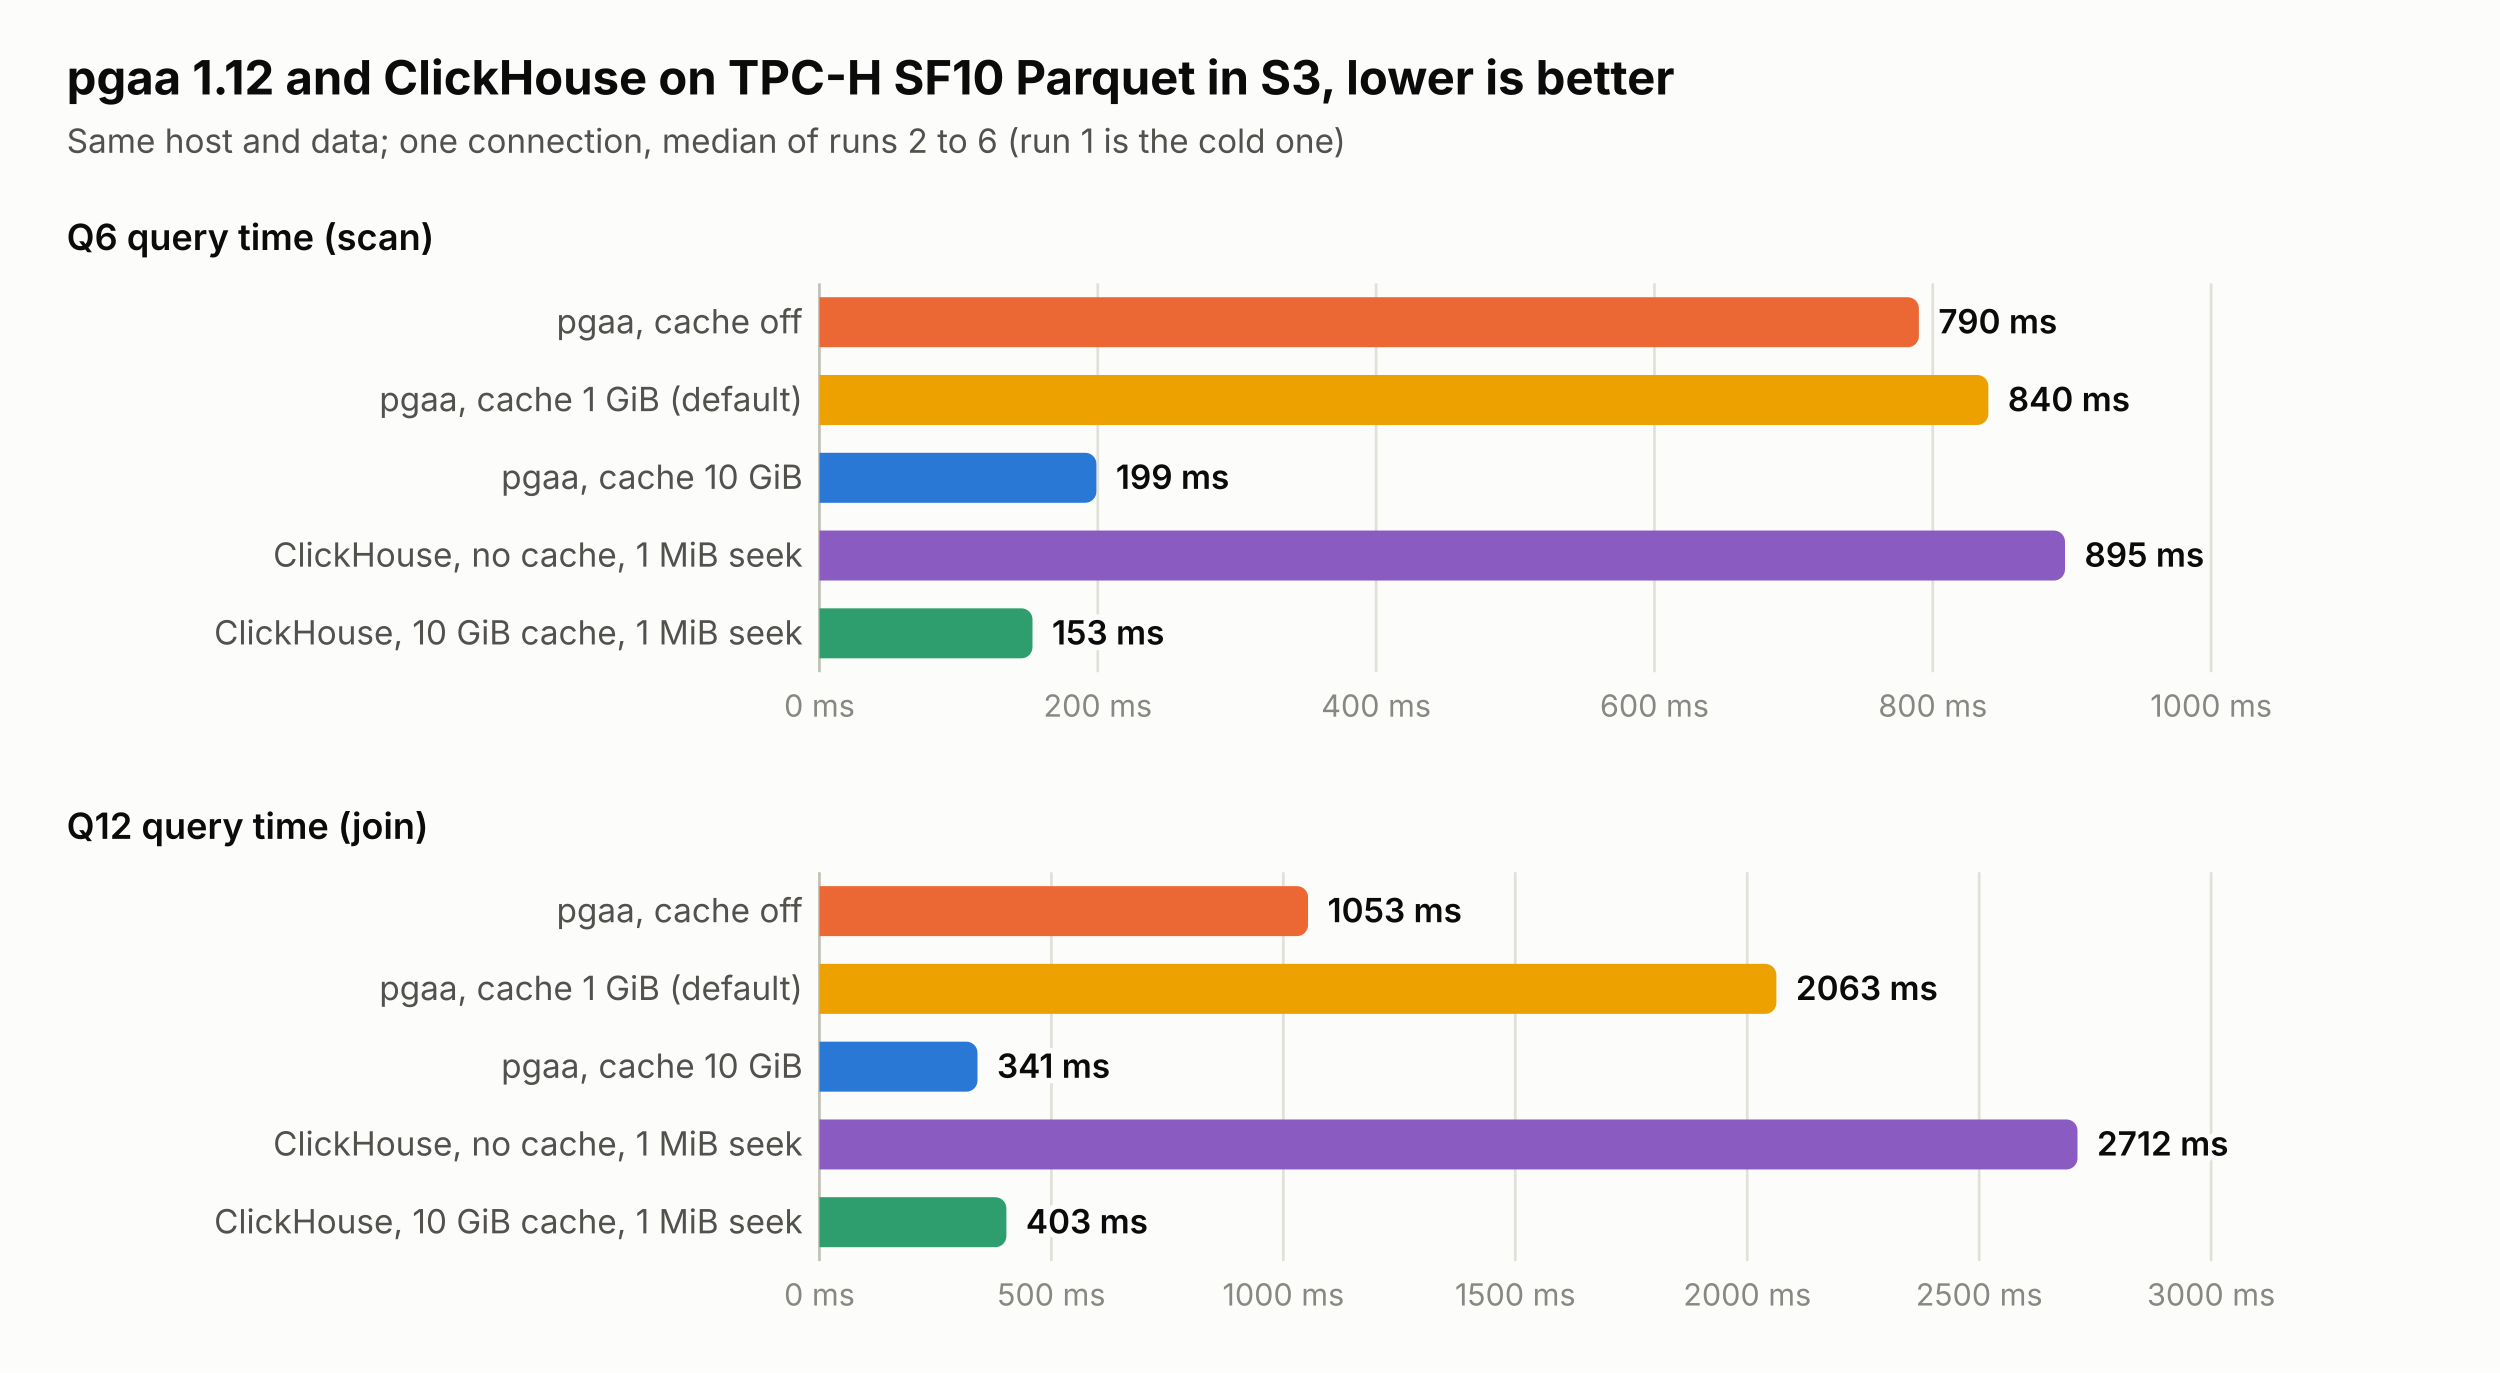
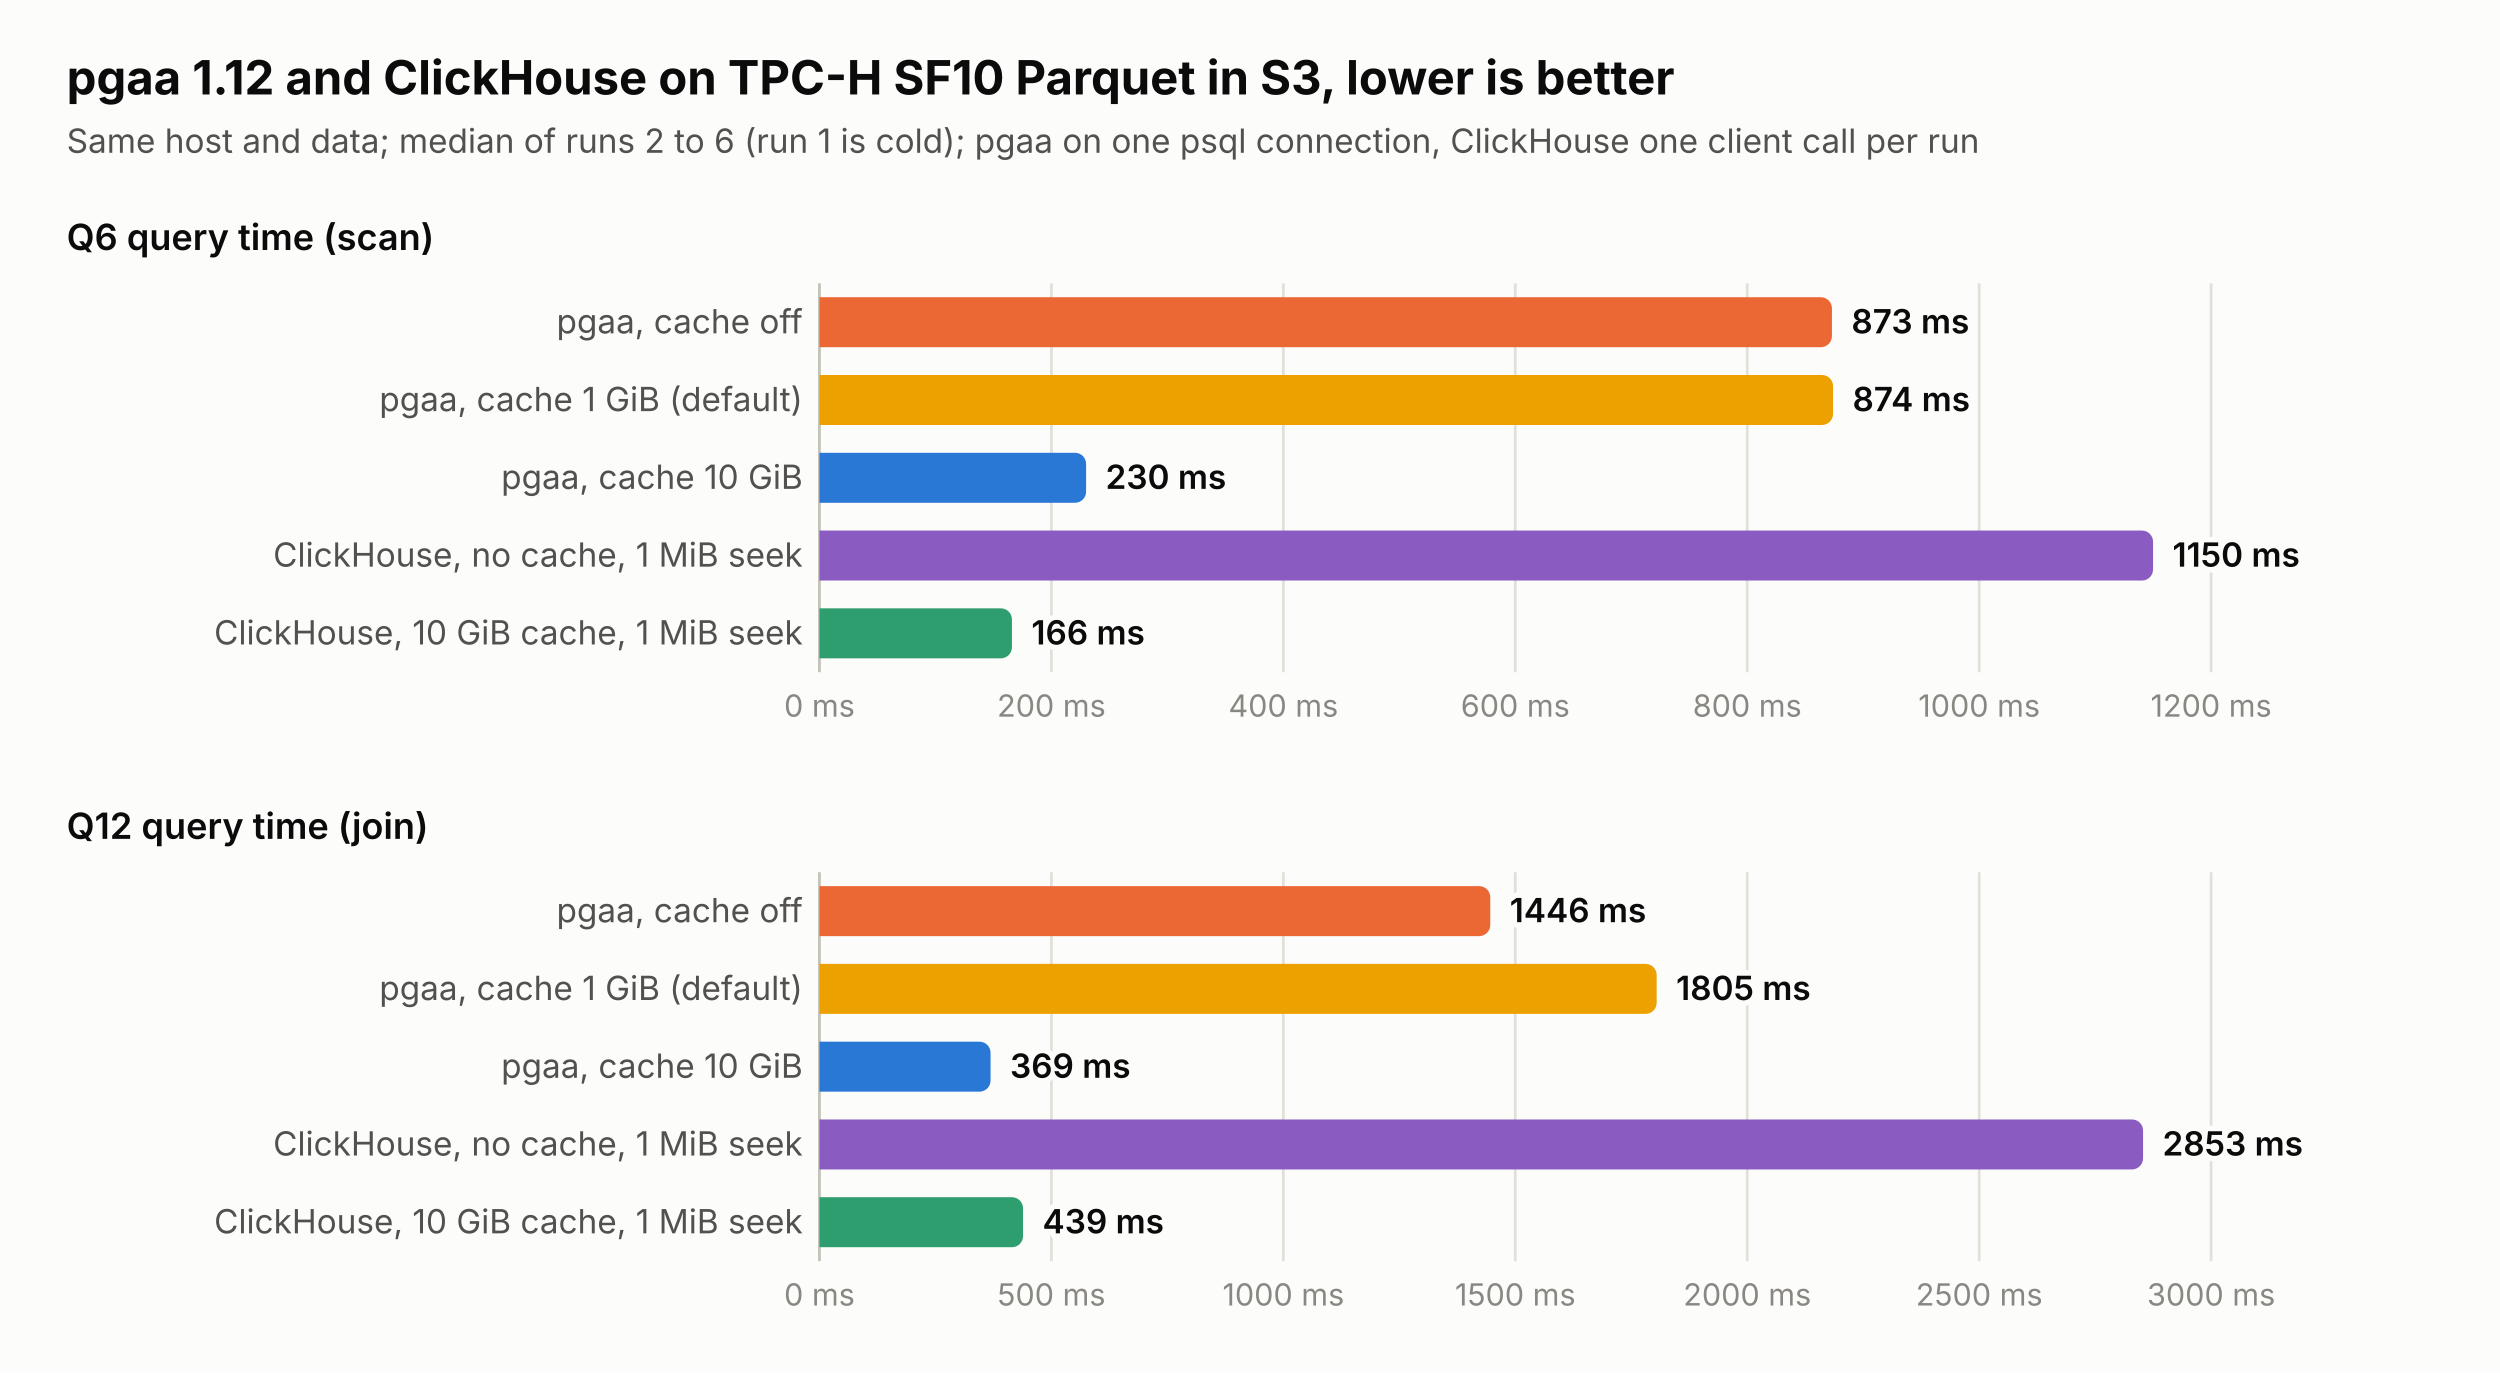
<svg xmlns="http://www.w3.org/2000/svg" viewBox="0 0 900 494" width="900" height="494" role="img" aria-labelledby="t d" font-family="system-ui, -apple-system, 'Segoe UI', sans-serif">
  <rect width="900" height="494" fill="#fcfcfb" />
  <text x="24" y="34" font-size="17" font-weight="700" fill="#0b0b0b">pgaa 1.12 and ClickHouse on TPC-H SF10 Parquet in S3, lower is better</text>
-   <text x="24" y="55" font-size="12" fill="#52514e">Same host and data; one connection, median of runs 2 to 6 (run 1 is the cold one)</text>
+   <text x="24" y="55" font-size="12" fill="#52514e">Same host and data; median of runs 2 to 6 (run 1 is cold); pgaa on one psql connection, ClickHouse one client call per run</text>
  <text x="24" y="90" font-size="13" font-weight="600" fill="#0b0b0b">Q6 query time (scan)</text>
  <text x="295.0" y="258" font-size="11" text-anchor="middle" fill="#898781">0 ms</text>
-   <line x1="395.2" y1="102" x2="395.2" y2="242" stroke="#e1e0d9" stroke-width="1" />
-   <text x="395.2" y="258" font-size="11" text-anchor="middle" fill="#898781">200 ms</text>
-   <line x1="495.4" y1="102" x2="495.4" y2="242" stroke="#e1e0d9" stroke-width="1" />
-   <text x="495.4" y="258" font-size="11" text-anchor="middle" fill="#898781">400 ms</text>
-   <line x1="595.6" y1="102" x2="595.6" y2="242" stroke="#e1e0d9" stroke-width="1" />
-   <text x="595.6" y="258" font-size="11" text-anchor="middle" fill="#898781">600 ms</text>
-   <line x1="695.8" y1="102" x2="695.8" y2="242" stroke="#e1e0d9" stroke-width="1" />
-   <text x="695.8" y="258" font-size="11" text-anchor="middle" fill="#898781">800 ms</text>
+   <line x1="378.5" y1="102" x2="378.5" y2="242" stroke="#e1e0d9" stroke-width="1" />
+   <text x="378.5" y="258" font-size="11" text-anchor="middle" fill="#898781">200 ms</text>
+   <line x1="462.0" y1="102" x2="462.0" y2="242" stroke="#e1e0d9" stroke-width="1" />
+   <text x="462.0" y="258" font-size="11" text-anchor="middle" fill="#898781">400 ms</text>
+   <line x1="545.5" y1="102" x2="545.5" y2="242" stroke="#e1e0d9" stroke-width="1" />
+   <text x="545.5" y="258" font-size="11" text-anchor="middle" fill="#898781">600 ms</text>
+   <line x1="629.0" y1="102" x2="629.0" y2="242" stroke="#e1e0d9" stroke-width="1" />
+   <text x="629.0" y="258" font-size="11" text-anchor="middle" fill="#898781">800 ms</text>
+   <line x1="712.5" y1="102" x2="712.5" y2="242" stroke="#e1e0d9" stroke-width="1" />
+   <text x="712.5" y="258" font-size="11" text-anchor="middle" fill="#898781">1000 ms</text>
  <line x1="796.0" y1="102" x2="796.0" y2="242" stroke="#e1e0d9" stroke-width="1" />
-   <text x="796.0" y="258" font-size="11" text-anchor="middle" fill="#898781">1000 ms</text>
+   <text x="796.0" y="258" font-size="11" text-anchor="middle" fill="#898781">1200 ms</text>
  <line x1="295.0" y1="102" x2="295.0" y2="242" stroke="#c3c2b7" stroke-width="1" />
-   <path d="M295.0,107.0 h391.8 a4.0,4.0 0 0 1 4.0,4.0 v10.0 a4.0,4.0 0 0 1 -4.0,4.0 h-391.8 z" fill="#eb6834" />
+   <path d="M295.0,107.0 h360.5 a4.0,4.0 0 0 1 4.0,4.0 v10.0 a4.0,4.0 0 0 1 -4.0,4.0 h-360.5 z" fill="#eb6834" />
  <text x="289" y="120.0" font-size="12" text-anchor="end" fill="#52514e">pgaa, cache off</text>
-   <text x="697.8" y="120.0" font-size="12" font-weight="600" fill="#0b0b0b" stroke="#fcfcfb" stroke-width="4" stroke-linejoin="round" paint-order="stroke">790 ms</text>
-   <path d="M295.0,135.0 h416.8 a4.0,4.0 0 0 1 4.0,4.0 v10.0 a4.0,4.0 0 0 1 -4.0,4.0 h-416.8 z" fill="#eda100" />
+   <text x="666.5" y="120.0" font-size="12" font-weight="600" fill="#0b0b0b" stroke="#fcfcfb" stroke-width="4" stroke-linejoin="round" paint-order="stroke">873 ms</text>
+   <path d="M295.0,135.0 h360.9 a4.0,4.0 0 0 1 4.0,4.0 v10.0 a4.0,4.0 0 0 1 -4.0,4.0 h-360.9 z" fill="#eda100" />
  <text x="289" y="148.0" font-size="12" text-anchor="end" fill="#52514e">pgaa, cache 1 GiB (default)</text>
-   <text x="722.8" y="148.0" font-size="12" font-weight="600" fill="#0b0b0b" stroke="#fcfcfb" stroke-width="4" stroke-linejoin="round" paint-order="stroke">840 ms</text>
-   <path d="M295.0,163.0 h95.7 a4.0,4.0 0 0 1 4.0,4.0 v10.0 a4.0,4.0 0 0 1 -4.0,4.0 h-95.7 z" fill="#2a78d6" />
+   <text x="666.9" y="148.0" font-size="12" font-weight="600" fill="#0b0b0b" stroke="#fcfcfb" stroke-width="4" stroke-linejoin="round" paint-order="stroke">874 ms</text>
+   <path d="M295.0,163.0 h92.0 a4.0,4.0 0 0 1 4.0,4.0 v10.0 a4.0,4.0 0 0 1 -4.0,4.0 h-92.0 z" fill="#2a78d6" />
  <text x="289" y="176.0" font-size="12" text-anchor="end" fill="#52514e">pgaa, cache 10 GiB</text>
-   <text x="401.7" y="176.0" font-size="12" font-weight="600" fill="#0b0b0b" stroke="#fcfcfb" stroke-width="4" stroke-linejoin="round" paint-order="stroke">199 ms</text>
-   <path d="M295.0,191.0 h444.4 a4.0,4.0 0 0 1 4.0,4.0 v10.0 a4.0,4.0 0 0 1 -4.0,4.0 h-444.4 z" fill="#8a5cc2" />
+   <text x="398.0" y="176.0" font-size="12" font-weight="600" fill="#0b0b0b" stroke="#fcfcfb" stroke-width="4" stroke-linejoin="round" paint-order="stroke">230 ms</text>
+   <path d="M295.0,191.0 h476.1 a4.0,4.0 0 0 1 4.0,4.0 v10.0 a4.0,4.0 0 0 1 -4.0,4.0 h-476.1 z" fill="#8a5cc2" />
  <text x="289" y="204.0" font-size="12" text-anchor="end" fill="#52514e">ClickHouse, no cache, 1 MiB seek</text>
-   <text x="750.4" y="204.0" font-size="12" font-weight="600" fill="#0b0b0b" stroke="#fcfcfb" stroke-width="4" stroke-linejoin="round" paint-order="stroke">895 ms</text>
-   <path d="M295.0,219.0 h72.7 a4.0,4.0 0 0 1 4.0,4.0 v10.0 a4.0,4.0 0 0 1 -4.0,4.0 h-72.7 z" fill="#2f9e6e" />
+   <text x="782.1" y="204.0" font-size="12" font-weight="600" fill="#0b0b0b" stroke="#fcfcfb" stroke-width="4" stroke-linejoin="round" paint-order="stroke">1150 ms</text>
+   <path d="M295.0,219.0 h65.3 a4.0,4.0 0 0 1 4.0,4.0 v10.0 a4.0,4.0 0 0 1 -4.0,4.0 h-65.3 z" fill="#2f9e6e" />
  <text x="289" y="232.0" font-size="12" text-anchor="end" fill="#52514e">ClickHouse, 10 GiB cache, 1 MiB seek</text>
-   <text x="378.7" y="232.0" font-size="12" font-weight="600" fill="#0b0b0b" stroke="#fcfcfb" stroke-width="4" stroke-linejoin="round" paint-order="stroke">153 ms</text>
+   <text x="371.3" y="232.0" font-size="12" font-weight="600" fill="#0b0b0b" stroke="#fcfcfb" stroke-width="4" stroke-linejoin="round" paint-order="stroke">166 ms</text>
  <text x="24" y="302" font-size="13" font-weight="600" fill="#0b0b0b">Q12 query time (join)</text>
  <text x="295.0" y="470" font-size="11" text-anchor="middle" fill="#898781">0 ms</text>
  <line x1="378.5" y1="314" x2="378.5" y2="454" stroke="#e1e0d9" stroke-width="1" />
  <text x="378.5" y="470" font-size="11" text-anchor="middle" fill="#898781">500 ms</text>
  <line x1="462.0" y1="314" x2="462.0" y2="454" stroke="#e1e0d9" stroke-width="1" />
  <text x="462.0" y="470" font-size="11" text-anchor="middle" fill="#898781">1000 ms</text>
  <line x1="545.5" y1="314" x2="545.5" y2="454" stroke="#e1e0d9" stroke-width="1" />
  <text x="545.5" y="470" font-size="11" text-anchor="middle" fill="#898781">1500 ms</text>
  <line x1="629.0" y1="314" x2="629.0" y2="454" stroke="#e1e0d9" stroke-width="1" />
  <text x="629.0" y="470" font-size="11" text-anchor="middle" fill="#898781">2000 ms</text>
  <line x1="712.5" y1="314" x2="712.5" y2="454" stroke="#e1e0d9" stroke-width="1" />
  <text x="712.5" y="470" font-size="11" text-anchor="middle" fill="#898781">2500 ms</text>
  <line x1="796.0" y1="314" x2="796.0" y2="454" stroke="#e1e0d9" stroke-width="1" />
  <text x="796.0" y="470" font-size="11" text-anchor="middle" fill="#898781">3000 ms</text>
  <line x1="295.0" y1="314" x2="295.0" y2="454" stroke="#c3c2b7" stroke-width="1" />
-   <path d="M295.0,319.0 h171.9 a4.0,4.0 0 0 1 4.0,4.0 v10.0 a4.0,4.0 0 0 1 -4.0,4.0 h-171.9 z" fill="#eb6834" />
+   <path d="M295.0,319.0 h237.5 a4.0,4.0 0 0 1 4.0,4.0 v10.0 a4.0,4.0 0 0 1 -4.0,4.0 h-237.5 z" fill="#eb6834" />
  <text x="289" y="332.0" font-size="12" text-anchor="end" fill="#52514e">pgaa, cache off</text>
-   <text x="477.9" y="332.0" font-size="12" font-weight="600" fill="#0b0b0b" stroke="#fcfcfb" stroke-width="4" stroke-linejoin="round" paint-order="stroke">1053 ms</text>
-   <path d="M295.0,347.0 h340.5 a4.0,4.0 0 0 1 4.0,4.0 v10.0 a4.0,4.0 0 0 1 -4.0,4.0 h-340.5 z" fill="#eda100" />
+   <text x="543.5" y="332.0" font-size="12" font-weight="600" fill="#0b0b0b" stroke="#fcfcfb" stroke-width="4" stroke-linejoin="round" paint-order="stroke">1446 ms</text>
+   <path d="M295.0,347.0 h297.4 a4.0,4.0 0 0 1 4.0,4.0 v10.0 a4.0,4.0 0 0 1 -4.0,4.0 h-297.4 z" fill="#eda100" />
  <text x="289" y="360.0" font-size="12" text-anchor="end" fill="#52514e">pgaa, cache 1 GiB (default)</text>
-   <text x="646.5" y="360.0" font-size="12" font-weight="600" fill="#0b0b0b" stroke="#fcfcfb" stroke-width="4" stroke-linejoin="round" paint-order="stroke">2063 ms</text>
-   <path d="M295.0,375.0 h52.9 a4.0,4.0 0 0 1 4.0,4.0 v10.0 a4.0,4.0 0 0 1 -4.0,4.0 h-52.9 z" fill="#2a78d6" />
+   <text x="603.4" y="360.0" font-size="12" font-weight="600" fill="#0b0b0b" stroke="#fcfcfb" stroke-width="4" stroke-linejoin="round" paint-order="stroke">1805 ms</text>
+   <path d="M295.0,375.0 h57.6 a4.0,4.0 0 0 1 4.0,4.0 v10.0 a4.0,4.0 0 0 1 -4.0,4.0 h-57.6 z" fill="#2a78d6" />
  <text x="289" y="388.0" font-size="12" text-anchor="end" fill="#52514e">pgaa, cache 10 GiB</text>
-   <text x="358.9" y="388.0" font-size="12" font-weight="600" fill="#0b0b0b" stroke="#fcfcfb" stroke-width="4" stroke-linejoin="round" paint-order="stroke">341 ms</text>
-   <path d="M295.0,403.0 h448.9 a4.0,4.0 0 0 1 4.0,4.0 v10.0 a4.0,4.0 0 0 1 -4.0,4.0 h-448.9 z" fill="#8a5cc2" />
+   <text x="363.6" y="388.0" font-size="12" font-weight="600" fill="#0b0b0b" stroke="#fcfcfb" stroke-width="4" stroke-linejoin="round" paint-order="stroke">369 ms</text>
+   <path d="M295.0,403.0 h472.5 a4.0,4.0 0 0 1 4.0,4.0 v10.0 a4.0,4.0 0 0 1 -4.0,4.0 h-472.5 z" fill="#8a5cc2" />
  <text x="289" y="416.0" font-size="12" text-anchor="end" fill="#52514e">ClickHouse, no cache, 1 MiB seek</text>
-   <text x="754.9" y="416.0" font-size="12" font-weight="600" fill="#0b0b0b" stroke="#fcfcfb" stroke-width="4" stroke-linejoin="round" paint-order="stroke">2712 ms</text>
-   <path d="M295.0,431.0 h63.3 a4.0,4.0 0 0 1 4.0,4.0 v10.0 a4.0,4.0 0 0 1 -4.0,4.0 h-63.3 z" fill="#2f9e6e" />
+   <text x="778.5" y="416.0" font-size="12" font-weight="600" fill="#0b0b0b" stroke="#fcfcfb" stroke-width="4" stroke-linejoin="round" paint-order="stroke">2853 ms</text>
+   <path d="M295.0,431.0 h69.3 a4.0,4.0 0 0 1 4.0,4.0 v10.0 a4.0,4.0 0 0 1 -4.0,4.0 h-69.3 z" fill="#2f9e6e" />
  <text x="289" y="444.0" font-size="12" text-anchor="end" fill="#52514e">ClickHouse, 10 GiB cache, 1 MiB seek</text>
-   <text x="369.3" y="444.0" font-size="12" font-weight="600" fill="#0b0b0b" stroke="#fcfcfb" stroke-width="4" stroke-linejoin="round" paint-order="stroke">403 ms</text>
+   <text x="375.3" y="444.0" font-size="12" font-weight="600" fill="#0b0b0b" stroke="#fcfcfb" stroke-width="4" stroke-linejoin="round" paint-order="stroke">439 ms</text>
</svg>
